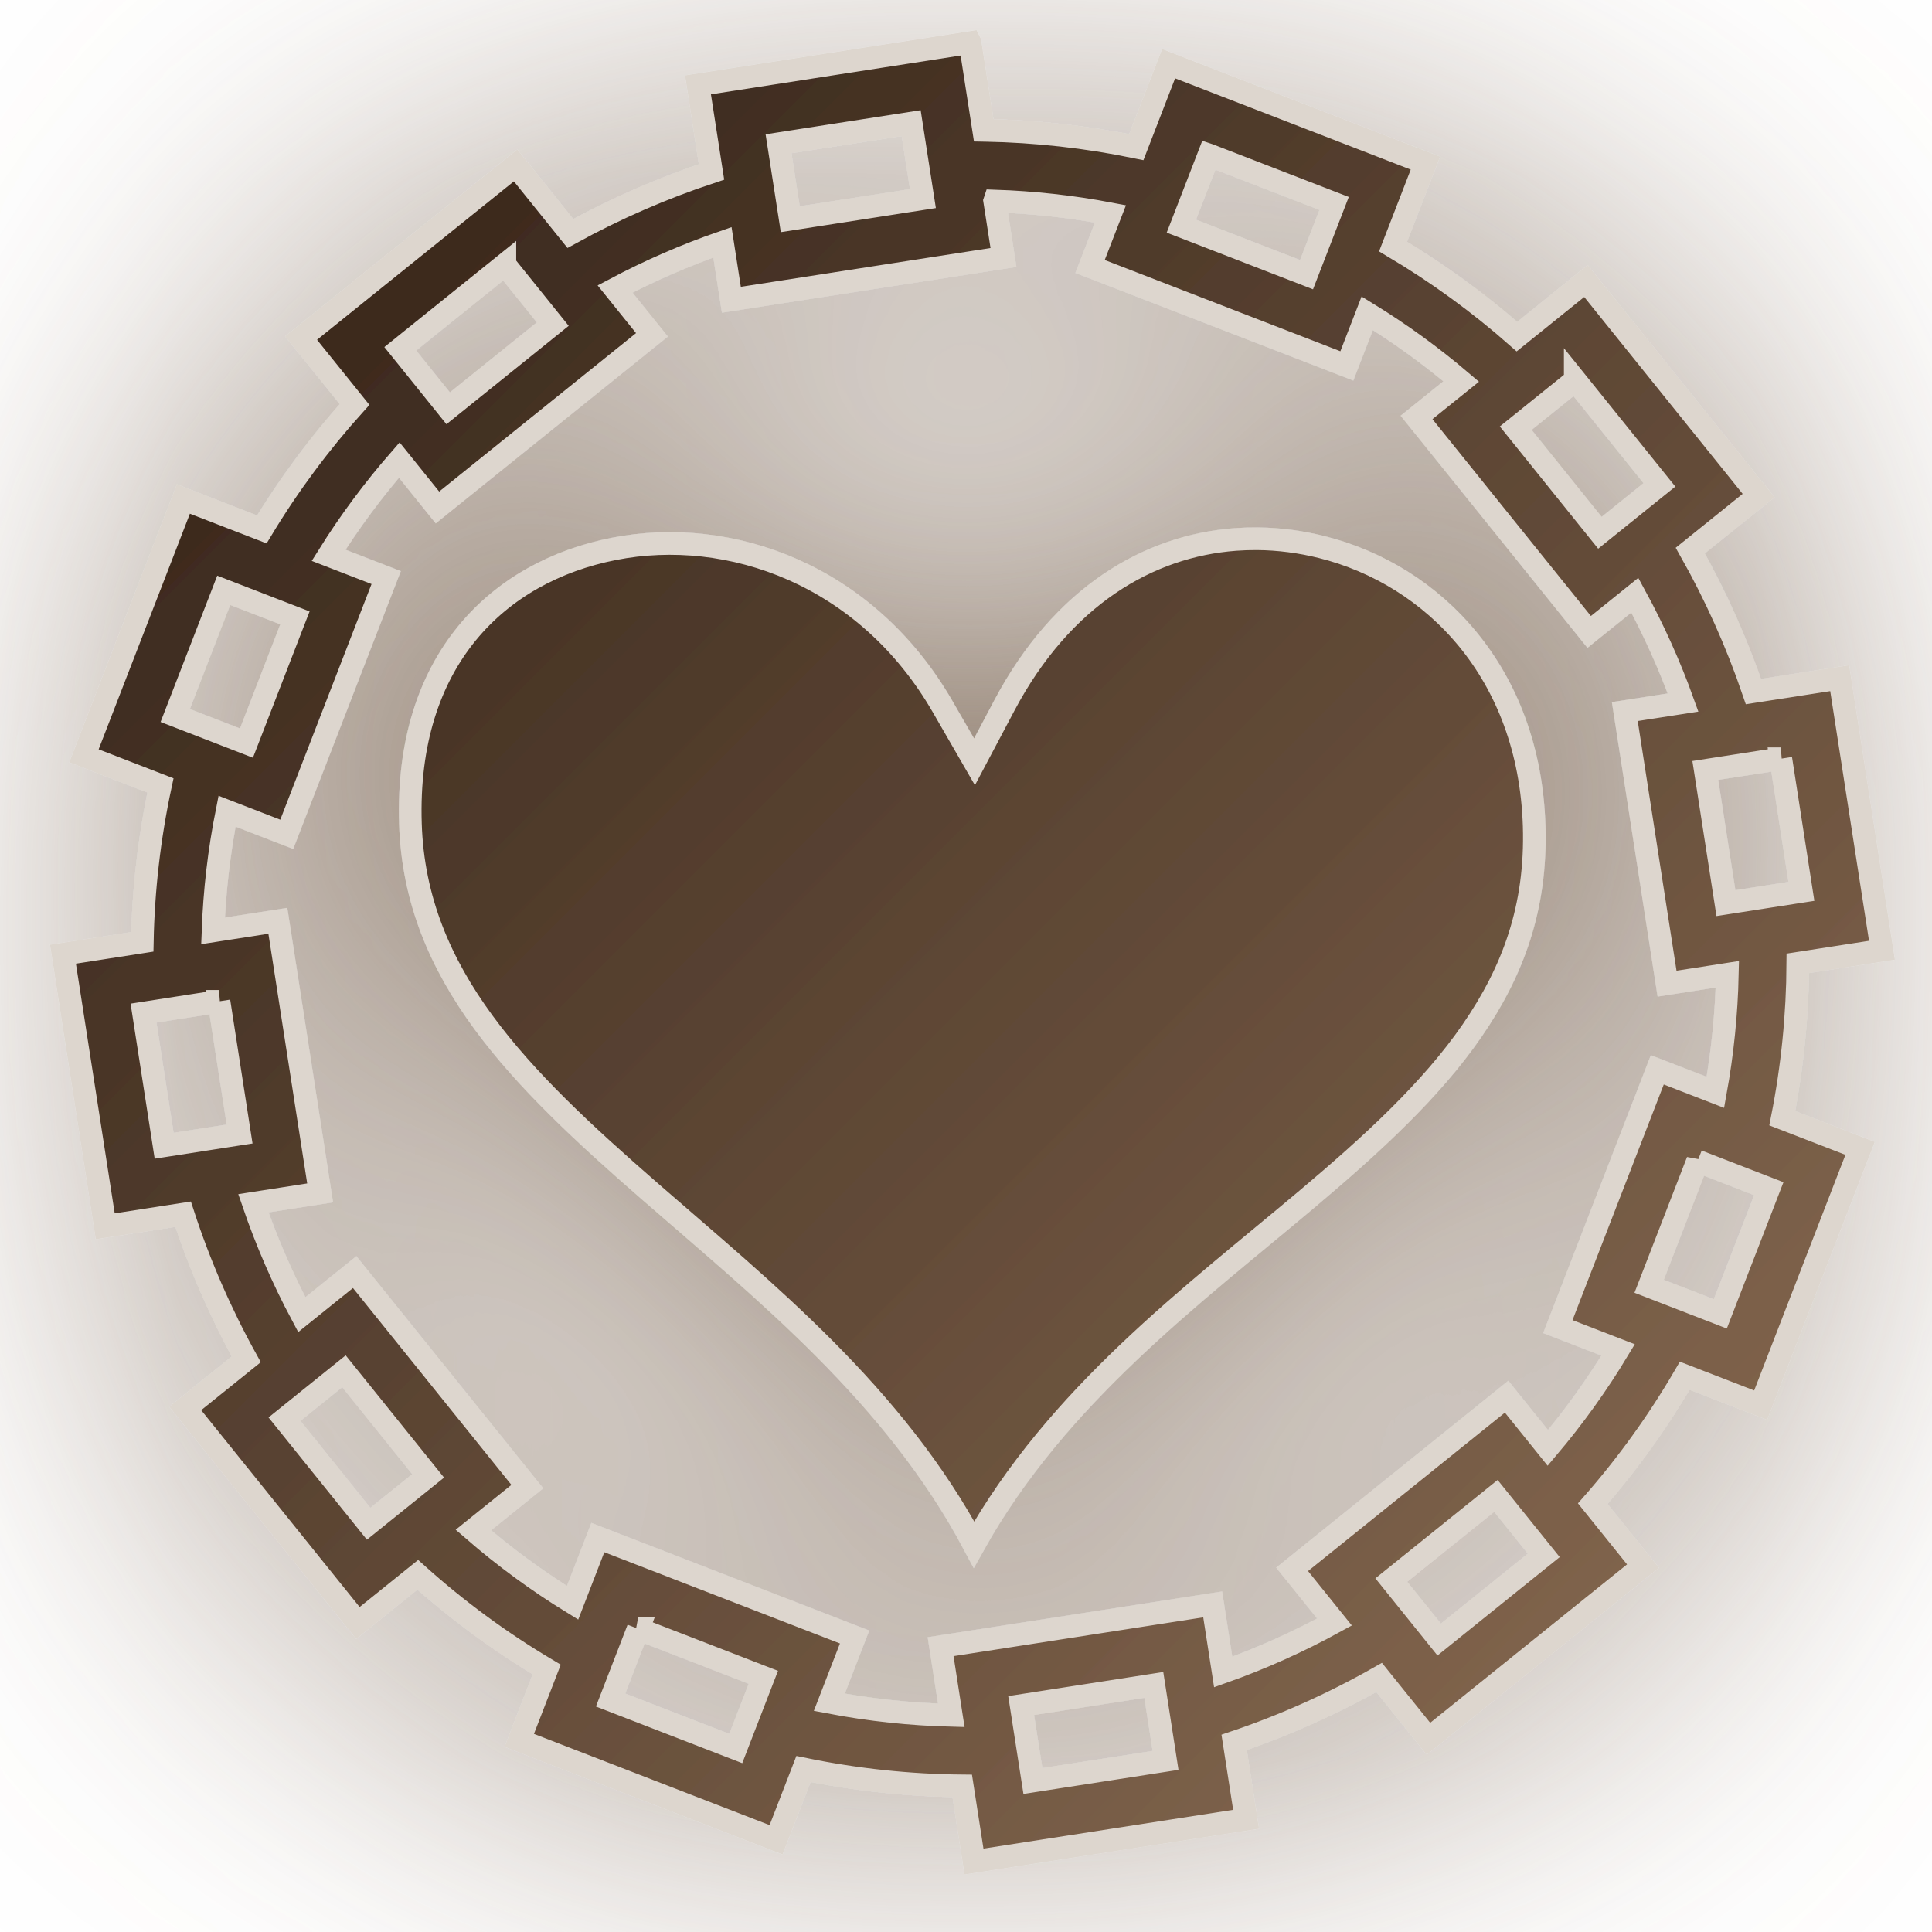
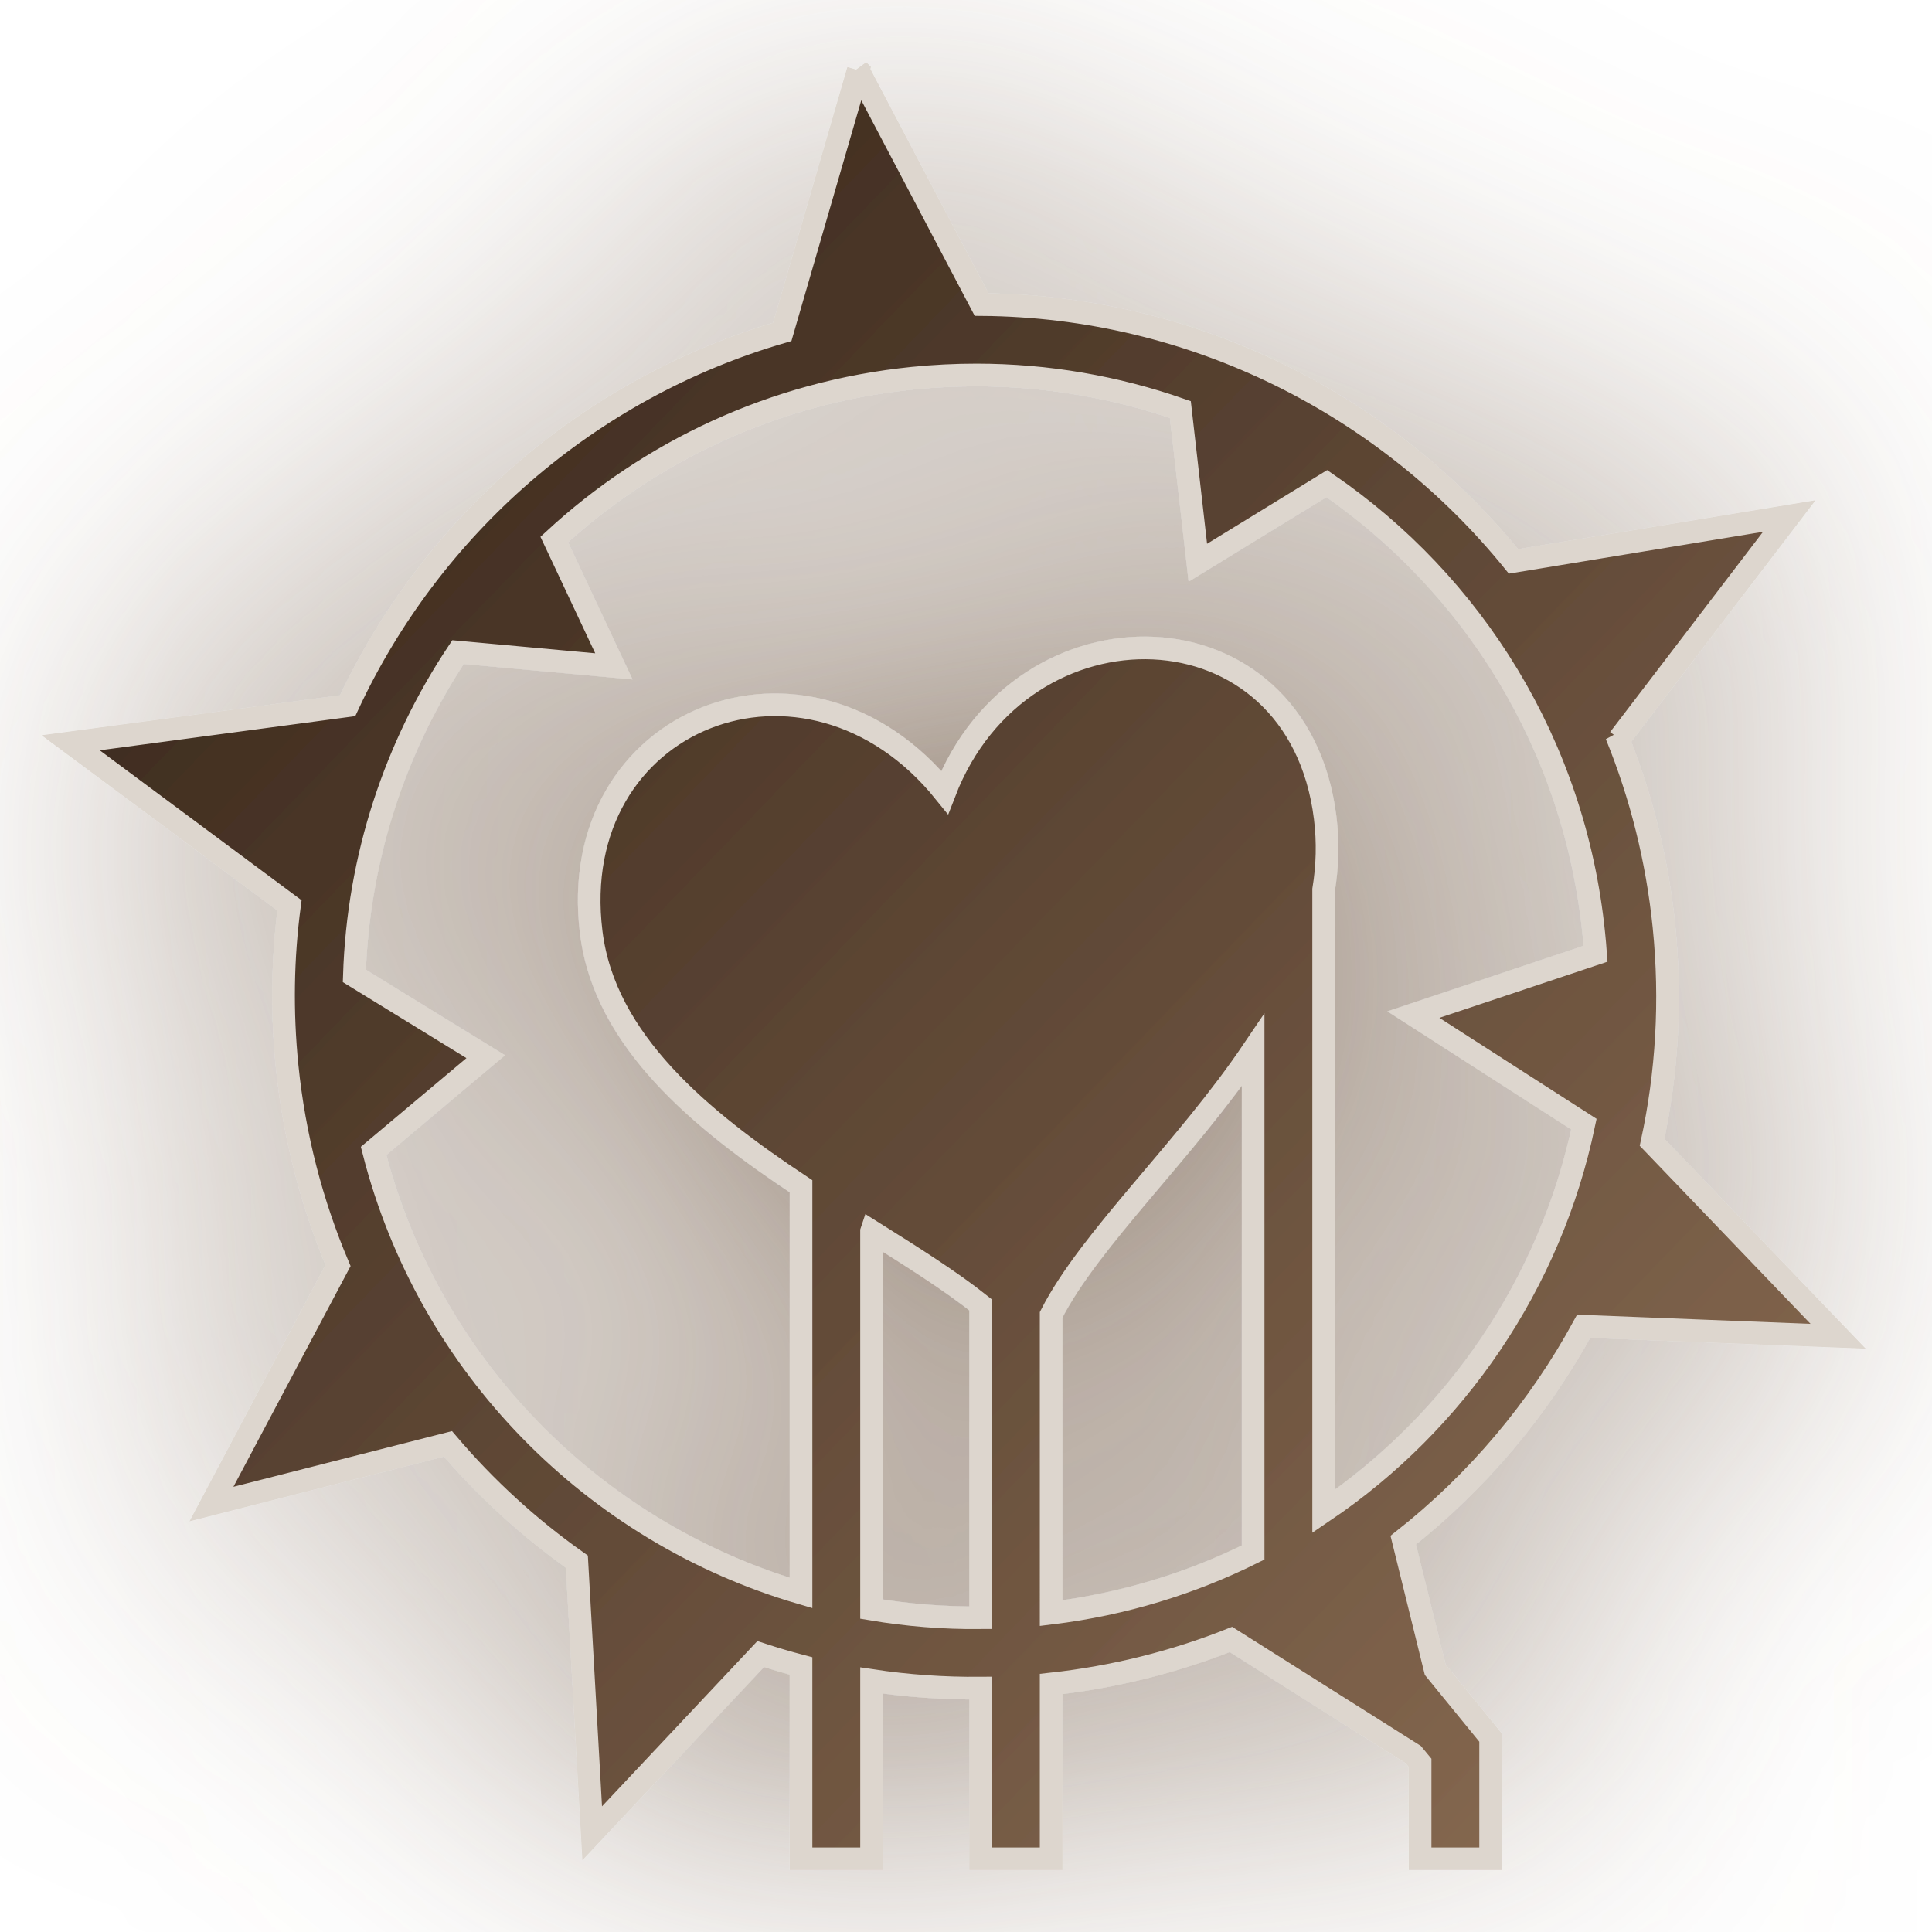
<svg xmlns="http://www.w3.org/2000/svg" viewBox="0 0 512 512">
  <defs>
    <filter id="shadow-1" height="300%" width="300%" x="-100%" y="-100%">
      <feFlood flood-color="rgba(133, 113, 96, 1)" result="flood" />
      <feComposite in="flood" in2="SourceGraphic" operator="atop" result="composite" />
      <feGaussianBlur in="composite" stdDeviation="50" result="blur" />
      <feOffset dx="0" dy="0" result="offset" />
      <feComposite in="SourceGraphic" in2="offset" operator="over" />
    </filter>
    <linearGradient x1="0" x2="1" y1="0" y2="1" id="gradient-1">
      <stop offset="0%" stop-color="#2e1e14" stop-opacity="1" />
      <stop offset="100%" stop-color="#8d6f55" stop-opacity="1" />
    </linearGradient>
  </defs>
  <g class="" style="" transform="translate(0,0)">
-     <path d="M257.08 11.29l-9.232 1.437-62.868 9.765 3.586 23.08C175.62 49.84 163.09 55.3 151.15 61.875l-14.51-18.03-7.28 5.86-49.56 39.89 14.163 17.594C84.847 117.31 76.6 128.367 69.39 140.3l-20.78-8.046-3.374 8.715-22.976 59.325 20.26 7.846c-2.96 13.812-4.544 27.692-4.805 41.47l-21.02 3.267 11.2 72.1 20.634-3.206c4.347 13.326 9.955 26.213 16.74 38.474l-16.165 13.012 45.75 56.84 15.858-12.764c10.425 9.35 21.846 17.776 34.183 25.104l-7.27 18.773 68.042 26.347 7.266-18.76c14.02 2.89 28.103 4.36 42.074 4.482l3.115 20.05 72.1-11.2-3.168-20.386c13.326-4.498 26.2-10.26 38.433-17.205l13.075 16.24 56.84-45.747-13.315-16.543c9.093-10.365 17.275-21.698 24.394-33.906l20.11 7.787 26.35-68.038-20.63-7.988c2.71-13.685 4.057-27.422 4.133-41.05l22.29-3.462-1.434-9.234-9.765-62.866-22.85 3.55c-4.413-12.947-10.017-25.466-16.746-37.378l18.103-14.57-5.86-7.28-39.89-49.56-18.28 14.715c-10.058-8.863-21.032-16.864-32.835-23.868l8.562-22.112-8.713-3.375L309.7 16.88 301.136 39c-13.31-2.74-26.68-4.21-39.95-4.45-.166-.004-.33-.002-.494-.005l-3.61-23.252zm-15.598 21.337l3.108 20.008-35.164 5.463-3.11-20.006 35.166-5.465zm78.897 8.43l33.184 12.85-7.312 18.882-33.184-12.853 7.31-18.88zM263.6 53.27c10.2.34 20.456 1.458 30.687 3.406l-5.4 13.94 68.042 26.35 5.402-13.952c8.848 5.43 17.16 11.487 24.91 18.08l-11.842 9.53 45.75 56.84 12.098-9.735c4.986 9.14 9.272 18.65 12.787 28.45l-15.443 2.398 11.2 72.1 15.98-2.483c-.226 10.394-1.278 20.852-3.174 31.29l-15.395-5.964-3.373 8.714-22.977 59.327 15.975 6.188c-5.567 9.24-11.81 17.91-18.633 25.97l-10.926-13.575-7.278 5.86-49.56 39.89 11.24 13.964c-9.47 5.195-19.338 9.627-29.514 13.24l-2.78-17.908-9.235 1.433-62.866 9.766 2.828 18.202c-10.74-.272-21.548-1.413-32.328-3.47l6.7-17.3-8.713-3.375-59.327-22.974-6.695 17.29c-9.38-5.763-18.16-12.224-26.3-19.286l14.302-11.512-5.86-7.28-39.888-49.56-14.02 11.285c-5.058-9.483-9.343-19.362-12.826-29.53l17.688-2.75-1.436-9.232-9.765-62.867-17.182 2.67c.385-10.546 1.607-21.15 3.715-31.723l15.826 6.128 26.35-68.04-15.258-5.91c5.624-8.986 11.9-17.41 18.726-25.24l10.118 12.57 56.84-45.75-9.778-12.147c9.155-4.854 18.672-8.996 28.465-12.387l2.366 15.234 72.1-11.202-2.324-14.96zM133.8 70.124l12.694 15.772-27.723 22.312-12.694-15.77L133.8 70.122zm283.653 30.648l22.313 27.722-15.774 12.696-22.312-27.72 15.773-12.697zm-84.244 42c-1.918-.015-3.84.045-5.76.187-23.033 1.7-45.933 15.003-61.29 44.006l-7.906 14.933-8.445-14.636c-20.227-35.054-56.5-47.824-87.093-41.81-30.592 6.012-55.328 29.383-53.947 72.85 1.278 40.24 29.05 67.447 63.59 97.54 30.045 26.176 64.672 53.784 85.763 93.478 22.093-39.507 57.856-65.95 88.133-91.453 17.386-14.644 33.017-28.982 43.86-44.736 10.846-15.755 17.13-32.66 16.456-54.243-1.262-40.46-26.58-66.478-56.316-73.916-5.576-1.394-11.296-2.148-17.047-2.2zM59.286 156.433l18.88 7.31-12.85 33.186-18.88-7.31 12.85-33.186zm412.65 44.636l5.463 35.164-20.01 3.11-5.462-35.164 20.01-3.11zm-413.9 64.3l5.465 35.165-20.006 3.108-5.465-35.163 20.007-3.11zm391.846 42.33l18.88 7.312-12.85 33.185-18.88-7.312 12.85-33.186zM91.156 363.4l22.313 27.723-15.775 12.695-22.312-27.722L91.156 363.4zm305.274 33.02l12.695 15.77-27.723 22.316-12.695-15.774 27.723-22.312zm-227.315 35.23l33.186 12.852-7.31 18.88-33.185-12.85 7.31-18.882zm136.662 14.873l3.11 20.01-35.164 5.463-3.11-20.008 35.164-5.465z" fill="url(#gradient-1)" stroke="#ddd6ce" stroke-opacity="1" stroke-width="6" filter="url(#shadow-1)" />
+     <path d="M227.438 18.594L207.313 87.97c-51.705 15-93.266 51.876-115.188 99.06l-73.406 9.814 58 43.094c-1.834 13.845-2.095 28.103-.626 42.593 1.892 18.672 6.55 36.403 13.5 52.845l-33.563 63.22 62.69-15.97c10.04 11.805 21.53 22.302 34.155 31.22l4.063 72 44.656-47.5c3.523 1.154 7.08 2.212 10.687 3.155v51.094h18.69v-47.25c9.448 1.436 19.105 2.11 28.905 2.03v45.22h18.688V446.28c16.735-1.836 32.71-5.878 47.656-11.81l48.31 30.5 1.814 2.186v25.438h18.687V460.5l-2.092-2.563-12.594-15.437-8.47-34.344c19.613-15.464 35.89-34.777 47.813-56.687l67.438 2.655-49.313-51.406c3.958-18.31 5.146-37.53 3.157-57.158-1.816-17.9-6.148-34.947-12.626-50.812l.75 1.063 45.094-59.063-73.094 12.03c-33.67-41.52-84.87-67.627-140.97-68.06l-32.687-62.126zm31.343 80.78c18.82 0 37.02 3.223 54.033 9.157l4.625 40.595 34.187-20.97c38.577 26.43 65.657 69.033 70.75 119.282.18 1.775.346 3.546.47 5.313l-48.283 16.125 45.188 29.03c-8.816 42.143-33.876 78.896-68.97 102.626V235.75c1.017-6.205 1.21-12.552.408-19.03-7.203-58.14-80.477-59.517-100.844-6.75-36.378-45.1-100.77-19.982-93.656 37.186 3.574 28.718 29.094 49.678 55.593 67.22v107.78C157.405 406.133 113.557 362.12 99 305l29.72-24.97-34.814-21.405c.983-31.41 10.888-60.917 27.47-85.813l41.31 3.782-15.81-33.625c25.302-23.35 58.116-39.006 95.06-42.75 5.663-.575 11.276-.845 16.845-.845zm73.314 178.94v133.123c-16.367 8.158-34.377 13.722-53.53 16.063l-.002-79.063c10.236-20.103 35.553-43.51 53.532-70.125zM230.97 326.31c10.877 6.818 21.026 13.216 28.905 19.5v82.907c-9.82.093-19.493-.698-28.906-2.283V326.313z" fill="url(#gradient-1)" stroke="#ddd6ce" stroke-opacity="1" stroke-width="6" filter="url(#shadow-1)" />
  </g>
</svg>
